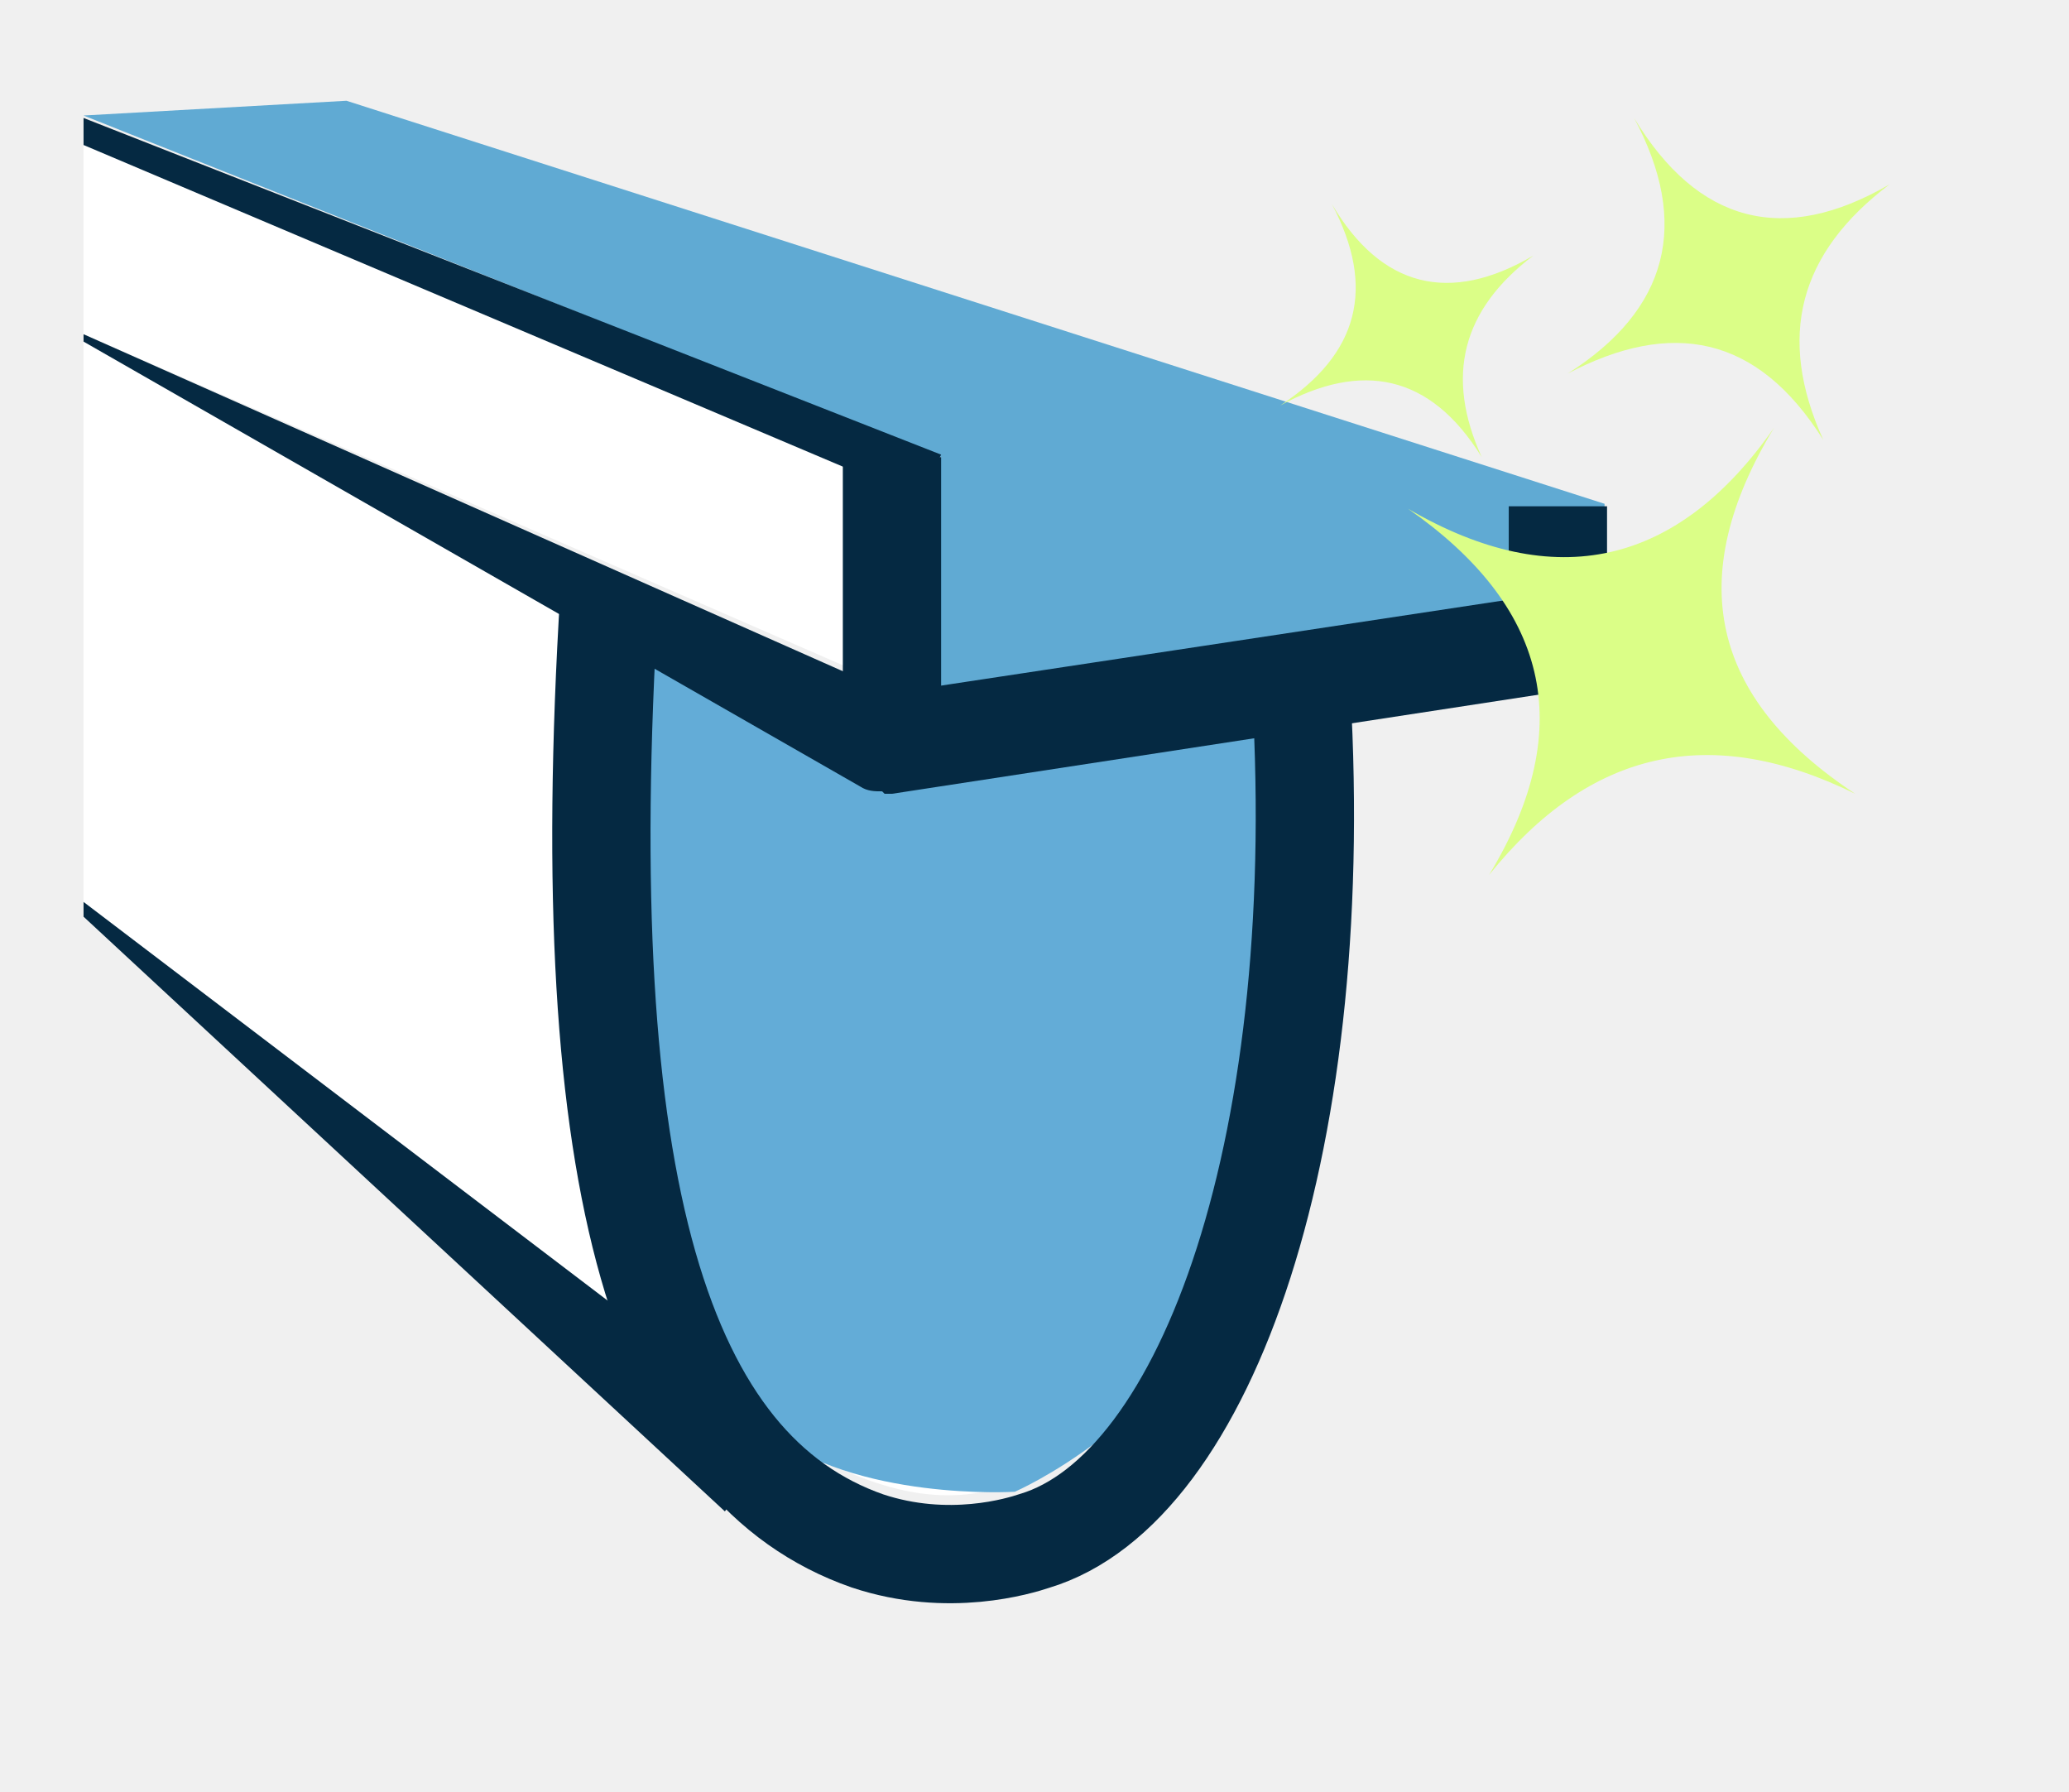
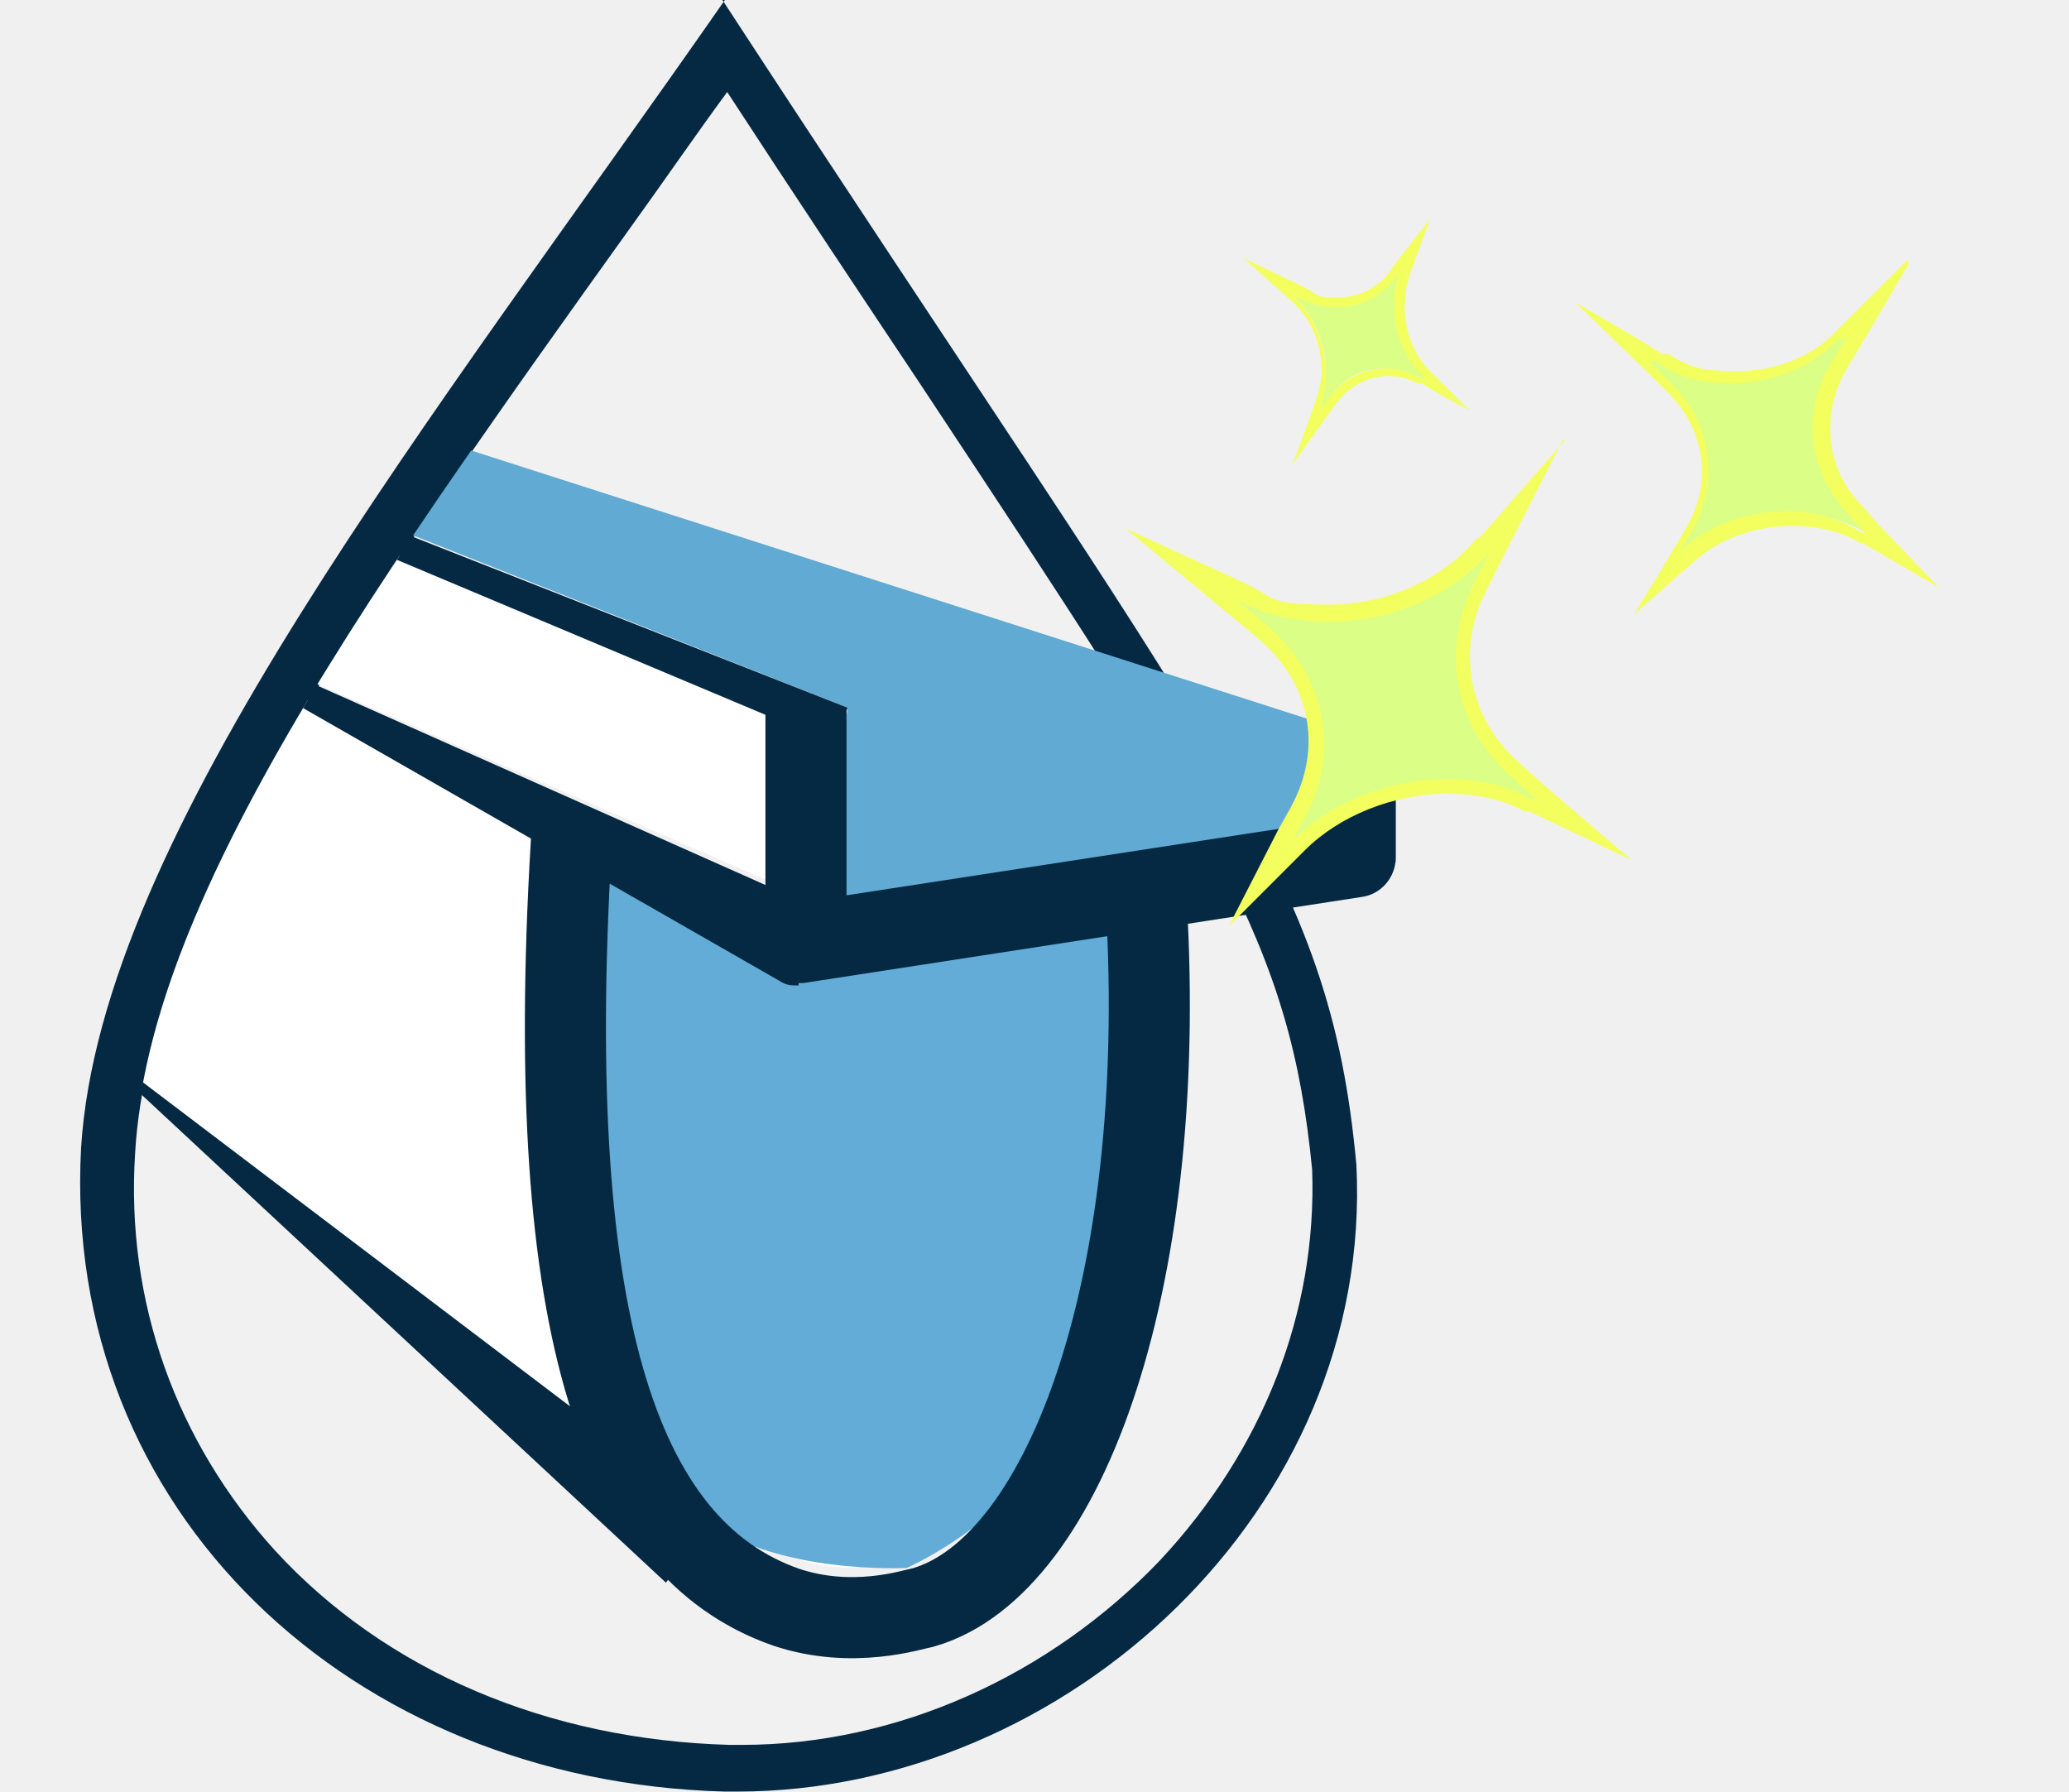
<svg xmlns="http://www.w3.org/2000/svg" version="1.1" viewBox="0 0 84.2 72.9">
  <defs>
    <style>
      .st0 {
+         clip-path: url(#clippath-4);
+       }
+ 
+       .st1 {
+         fill: #fff;
+       }
+ 
+       .st2 {
+         stroke-width: 3.3px;
+       }
+ 
+       .st2, .st3, .st4, .st5, .st6, .st7, .st8, .st9 {
+         fill: none;
+       }
+ 
+       .st2, .st3, .st5, .st6, .st7, .st8 {
+         stroke: #052942;
+       }
+ 
+       .st2, .st3, .st8, .st9 {
+         stroke-miterlimit: 10;
+       }
+ 
+       .st3 {
+         stroke-width: 3.3px;
+       }
+ 
+       .st10 {
+         fill: #dbfe87;
+       }
+ 
+       .st11 {
+         fill: #60aad3;
+       }
+ 
+       .st12 {
+         fill: #303030;
+       }
+ 
+       .st13 {
+         clip-path: url(#clippath-1);
+       }
+ 
+       .st5 {
+         stroke-width: 1.7px;
+       }
+ 
+       .st5, .st6, .st7 {
+         stroke-linejoin: round;
+       }
+ 
+       .st6 {
+         stroke-width: 1.6px;
+       }
+ 
+       .st14 {
+         clip-path: url(#clippath-3);
+       }
+ 
+       .st15 {
+         fill: #a63d40;
+       }
+ 
+       .st16 {
+         fill: #774f00;
+       }
+ 
+       .st17, .st9 {
+         display: none;
+       }
+ 
+       .st7 {
+         stroke-width: 1.7px;
+       }
+ 
+       .st18 {
+         fill: #ad6e23;
+       }
+ 
+       .st8 {
+         stroke-width: 3.3px;
+       }
+ 
+       .st19 {
+         clip-path: url(#clippath-2);
+       }
+ 
+       .st20 {
+         fill: #aa9d24;
+       }
+ 
+       .st21 {
+         fill: #f3ff5f;
+       }
+ 
+       .st22 {
+         fill: #052942;
+       }
+ 
+       .st23 {
+         fill: #3d3d3d;
+       }
+ 
+       .st24 {
+         fill: #63acd7;
+       }
+ 
+       .st25 {
+         clip-path: url(#clippath);
+       }
+ 
+       .st26 {
+         fill: #8c5b4d;
+       }
+ 
+       .st27 {
+         fill: #f1f1f1;
+       }
+ 
+       .st9 {
        opacity: .8;
        stroke: #373937;
-         stroke-width: 3.1px;
-       }
- 
-       .st0, .st1, .st2, .st3 {
-         fill: none;
-       }
- 
-       .st0, .st4, .st3 {
-         stroke-miterlimit: 10;
-       }
- 
-       .st0, .st5 {
-         display: none;
-       }
- 
-       .st6 {
-         fill: #fff;
-       }
- 
-       .st7 {
-         fill: #dbfe87;
-       }
- 
-       .st8 {
-         fill: #60aad3;
-       }
- 
-       .st9 {
-         fill: #303030;
-       }
- 
-       .st10 {
-         clip-path: url(#clippath-1);
-       }
- 
-       .st11 {
-         fill: #5d5e5e;
-       }
- 
-       .st4 {
-         stroke: #629daf;
-         stroke-width: .5px;
-       }
- 
-       .st4, .st12 {
-         fill: #63acd7;
-       }
- 
-       .st13 {
-         fill: #a63d40;
-       }
- 
-       .st2 {
-         stroke-linejoin: round;
-         stroke-width: 2px;
-       }
- 
-       .st2, .st3 {
-         stroke: #052942;
-       }
- 
-       .st14 {
-         fill: #774f00;
-       }
- 
-       .st3 {
-         stroke-width: 4px;
-       }
- 
-       .st15 {
-         fill: #ad6e23;
-       }
- 
-       .st16 {
-         fill: #198207;
-       }
- 
-       .st17 {
-         fill: #aa9d24;
-       }
- 
-       .st18 {
-         fill: #052942;
-       }
- 
-       .st19 {
-         clip-path: url(#clippath);
-       }
- 
-       .st20 {
-         fill: #8c5b4d;
+         stroke-width: 3.4px;
      }
    </style>
    <clipPath id="clippath">
-       <polygon class="st1" points=".1 42 10.7 65.5 16.5 49.6 25.7 48.5 32.1 39.2 30.4 29.4 40.8 24 40.9 9.9 15.8 .3 -1.2 1.5 .1 42" />
+       <path class="st4" d="M83.1,72.6h-49.3s-3.4-2-4.4-2c-13.9-.3-24.6-10.5-23.9-24,.7-11.5,12.5-26.5,23.2-41.7S31.9.4,31.9.4h51.2v72.2Z" />
    </clipPath>
    <clipPath id="clippath-1">
-       <polygon class="st1" points="54.3 88.7 3.8 60.9 16.1 49.1 20 36.7 27.9 34 28.8 18.5 32.9 17.5 52.4 20.9 84.9 29.1 54.3 88.7" />
+       <polygon class="st4" points="3.5 48.2 12.2 67.6 16.9 54.5 24.5 53.6 29.7 46 28.4 37.9 36.9 33.4 37 21.9 16.3 13.9 2.4 14.9 3.5 48.2" />
+     </clipPath>
+     <clipPath id="clippath-2">
+       <polygon class="st4" points="50.6 83.2 7 64.5 16.2 53.8 18.4 43.4 24.6 40.5 24.1 27.8 27.4 26.6 43.6 27.8 70.9 32 50.6 83.2" />
+     </clipPath>
+     <clipPath id="clippath-3">
+       <path class="st4" d="M83.1,72.6h-49.3s-3.4-2-4.4-2c-13.9-.3-24.6-10.5-23.9-24,.7-11.5,12.5-26.5,23.2-41.7S31.9.4,31.9.4h51.2v72.2Z" />
+     </clipPath>
+     <clipPath id="clippath-4">
+       <path class="st4" d="M83.1,72.6h-49.3s-3.4-2-4.4-2c-13.9-.3-24.6-10.5-23.9-24,.7-11.5,12.5-26.5,23.2-41.7S31.9.4,31.9.4h51.2v72.2Z" />
    </clipPath>
  </defs>
-   <g id="Layer_21" class="st5">
-     <rect class="st16" x="-1" y="-3.2" width="86.1" height="81.8" />
+   <g id="Layer_21" class="st17">
+     <rect class="st23" x="-1" y="-3.2" width="86.1" height="81.8" />
  </g>
-   <g id="repair" class="st5">
-     <g id="back">
-       <g class="st19">
+   <g id="repair" class="st17">
+     <g id="Drop_BG">
+       <path class="st27" d="M29.5,71.9c-7.7-.2-14.5-3.1-19.2-8.2-4.2-4.6-6.3-10.6-6-16.9.6-10.6,10.2-24,20.3-38.2,1.6-2.2,3.2-4.5,4.8-6.8,3.4,5.1,6.3,9.5,8.8,13.3,12.3,18.5,15.2,22.9,16.1,32.4.3,6-2,12-6.5,16.6-4.7,4.9-11.2,7.8-17.8,7.8s-.3,0-.5,0Z" />
+       <path class="st22" d="M29.5,3.6c3,4.6,5.6,8.5,8,12.1,12.1,18.3,15,22.7,15.9,31.9.2,5.8-2,11.4-6.2,15.9-4.5,4.7-10.7,7.5-17,7.5s-.3,0-.5,0c-7.4-.2-14-3-18.5-7.9-4-4.4-6.1-10.1-5.7-16.2.6-10.3,10.1-23.6,20.2-37.7,1.3-1.8,2.6-3.7,4-5.6M29.5,0C17.6,17.1,4.1,33.9,3.3,46.7c-.8,14.8,11,25.8,26.2,26.2.2,0,.4,0,.5,0,13.4,0,25.9-11.5,25.2-25.5-1.1-11.9-5.5-16.3-25.8-47.4h0Z" />
+     </g>
+     <g class="st25">
+       <g class="st13">
        <g id="INSIDE_DROPLET">
          <g>
-             <polygon class="st8" points="2.7 4.5 37.7 18.4 35.9 29.8 64.5 25.9 64.6 20.2 13.4 3.8 2.7 4.5" />
-             <path class="st6" d="M24.5,54.6L2.8,36.5V13.4l19.6,10.8c.4,9.9,0,21.1,2.2,30.4Z" />
-             <path class="st6" d="M50.5,29.6c.9,8.5-2.1,34.2-15,30.6s-9.5-23.7-9-32.6c7.8,7.5,14.6,3.4,24,2Z" />
-             <polygon class="st6" points="20.7 21.6 -10.5 7.9 -10.5 0 20.6 13.4 20.7 21.6" />
-             <path class="st12" d="M25,23.4v21s2,10.6,5.6,13.5,10.1,2.5,10.1,2.5c0,0,6.2-2.7,8.5-8.5s2.8-9.2,2.8-13.3.3-11.1.3-11.1l-15.8,3.1-11.4-7.3Z" />
-             <path class="st18" d="M35.3,31.9c-.3,0-.6,0-.9-.2L2.8,13.5v-.3l32.9,14.6,25.1-3.8v-3.8h4v5.5c0,1-.7,1.8-1.7,2l-27.4,4.2c0,0-.2,0-.3,0Z" />
-             <path class="st2" d="M65.2,19.3" />
-             <path class="st2" d="M22.6-4.6" />
-             <path class="st2" d="M22.6-4.6" />
-             <path class="st2" d="M33,25.3" />
-             <path class="st2" d="M2.8,8.5" />
-             <path class="st2" d="M32.4,22" />
-             <path class="st2" d="M2.8,5.9" />
-             <path class="st2" d="M65.2,19.4" />
-             <path class="st2" d="M22.4-4.9" />
-             <path class="st2" d="M22.4-4.9" />
-             <line class="st3" x1="35.7" y1="18.3" x2="35.7" y2="30.3" />
-             <path class="st3" d="M24.1,23.9c-1.5,24.3,2.2,35.6,10.5,38.5,3.3,1.1,6.2.2,6.8,0,7-2.1,12.1-16.3,10.8-35.4" />
-             <polygon class="st18" points="28.8 61.2 2.8 37 2.8 36.4 31.2 58 28.8 61.2" />
-             <polygon class="st18" points="36.8 20 2.8 5.6 2.8 4.5 37.7 18.2 36.8 20" />
-             <polygon class="st9" points="41.3 12.7 43.7 50.5 16 49 13.5 30.9 19.7 25.3 16.3 15.1 21.8 12.1 41.3 12.7" />
+             <polygon class="st24" points="5.6 17.4 34.3 28.8 32.9 38.2 56.4 35.1 56.5 30.3 14.4 16.8 5.6 17.4" />
+             <path class="st1" d="M23.5,58.6l-17.9-14.8v-19l16.1,8.8c.3,8.2,0,17.3,1.8,25Z" />
+             <path class="st1" d="M44.9,38c.7,7-1.8,28.1-12.4,25.1s-7.8-19.5-7.4-26.8c6.4,6.2,12,2.8,19.7,1.6Z" />
+             <polygon class="st1" points="20.4 31.5 -5.3 20.2 -5.3 13.6 20.4 24.7 20.4 31.5" />
+             <path class="st24" d="M23.9,33v17.2s1.7,8.7,4.6,11.1,8.3,2.1,8.3,2.1c0,0,5.1-2.2,7-7,1.9-4.8,2.3-7.6,2.3-10.9s.3-9.1.3-9.1l-13,2.5-9.4-6Z" />
+             <path class="st22" d="M32.4,39.9c-.3,0-.5,0-.8-.2L5.6,24.9v-.3l27,12,20.6-3.1v-3.1h3.3v4.5c0,.8-.6,1.5-1.4,1.6l-22.6,3.4c0,0-.2,0-.2,0Z" />
+             <path class="st6" d="M57,29.6" />
+             <path class="st6" d="M21.9,9.9" />
+             <path class="st6" d="M21.9,9.9" />
+             <path class="st6" d="M30.5,34.5" />
+             <path class="st6" d="M5.6,20.7" />
+             <path class="st6" d="M30,31.8" />
+             <path class="st6" d="M5.6,18.6" />
+             <path class="st6" d="M57,29.7" />
+             <path class="st6" d="M21.8,9.7" />
+             <path class="st6" d="M21.8,9.7" />
+             <line class="st2" x1="32.7" y1="28.8" x2="32.7" y2="38.6" />
+             <path class="st2" d="M23.2,33.4c-1.2,19.9,1.8,29.3,8.6,31.6,2.7.9,5.1.1,5.6,0,5.8-1.7,10-13.4,8.9-29.1" />
+             <polygon class="st22" points="27.1 64.1 5.6 44.2 5.6 43.7 29 61.4 27.1 64.1" />
+             <polygon class="st22" points="33.6 30.2 5.6 18.3 5.6 17.4 34.4 28.7 33.6 30.2" />
+             <polygon class="st12" points="37.4 24.1 39.3 55.2 16.5 54 14.5 39.1 19.6 34.6 16.8 26.1 21.3 23.7 37.4 24.1" />
          </g>
        </g>
      </g>
-     </g>
-     <g id="front">
-       <g class="st10">
+       <g class="st19">
        <g id="INSIDE_DROPLET1" data-name="INSIDE_DROPLET">
          <g>
-             <polygon class="st11" points="14.6 1.8 44.7 24.3 40 34.9 68.6 38.7 70.2 33.1 25.1 4 14.6 1.8" />
-             <path class="st6" d="M22.5,55.9L6.2,32.8l6-22.3,16.1,15.5c-2.2,9.7-5.5,20.3-5.8,29.9Z" />
-             <path class="st6" d="M54.1,38.5c-1.4,8.4-11,32.4-22.5,25.6-9.6-5.7-3-25.4-.2-33.8,5.6,9.3,13.2,7.1,22.6,8.2Z" />
-             <polygon class="st6" points="38.8 31.6 12.3 10.4 14.4 2.6 40.9 23.7 38.8 31.6" />
-             <path class="st11" d="M31,26l-5.5,20.2s-.6,10.6,1.8,14.5c3.9,6.1,8.8,5.7,8.8,5.7,0,0,7-1.5,10.7-6.6,3.7-5,5.1-8.2,6.1-12.1s3.2-10.6,3.2-10.6l-16.1-1.2-9.1-10Z" />
-             <path class="st18" d="M38.8,36.8c-.3,0-.6-.2-.8-.5L12.2,10.6v-.3c0,0,28,22.6,28,22.6l25.2,2.9,1-3.6,3.9,1-1.4,5.3c-.3,1-1.2,1.6-2.2,1.5l-27.6-3.1c-.1,0-.2,0-.3,0Z" />
-             <path class="st2" d="M71,32.5" />
-             <path class="st2" d="M36-1.7" />
-             <path class="st2" d="M36-1.7" />
-             <path class="st2" d="M38.4,29.9" />
-             <path class="st2" d="M13.5,5.8" />
-             <path class="st2" d="M38.6,26.5" />
-             <path class="st2" d="M14.2,3.3" />
-             <path class="st2" d="M71,32.5" />
-             <path class="st2" d="M36-2.1" />
-             <path class="st2" d="M36-2.1" />
-             <line class="st3" x1="42.7" y1="23.8" x2="39.6" y2="35.4" />
-             <path class="st3" d="M30.1,26.2c-7.8,23-7.1,34.9.1,39.9,2.9,2,5.9,1.8,6.5,1.8,7.3-.2,16-12.6,19.7-31.4" />
-             <polygon class="st18" points="24.9 63.4 6.1 33.3 6.2 32.7 28.1 61 24.9 63.4" />
+             <polygon class="st24" points="11.1 15.3 37.6 31.3 34.6 40.3 58.3 41.1 59.1 36.4 19.9 16.2 11.1 15.3" />
+             <path class="st1" d="M21.9,58.9l-15.2-17.6,3.1-18.7,14.4,11.4c-1,8.1-2.9,17.1-2.3,25Z" />
+             <path class="st1" d="M46.4,42.2c-.5,7-6.4,27.4-16.3,22.7-8.3-3.9-4.5-20.5-2.8-27.6,5.3,7.2,11.4,4.7,19.2,4.9Z" />
+             <polygon class="st1" points="33.3 37.7 9.9 22.4 11 15.9 34.4 31.1 33.3 37.7" />
+             <path class="st24" d="M26.5,33.7l-2.8,17s.4,8.8,2.7,11.7c3.6,4.7,7.6,3.9,7.6,3.9,0,0,5.6-1.8,8.2-6.2s3.5-7.1,4.1-10.4,1.8-8.9,1.8-8.9l-13.3.3-8.3-7.4Z" />
+             <path class="st22" d="M33.8,41.9c-.3,0-.5-.1-.7-.3L9.9,22.7v-.3s24.7,16.3,24.7,16.3l20.9.3.5-3,3.2.5-.7,4.4c-.1.8-.8,1.4-1.6,1.4l-22.8-.3c0,0-.2,0-.2,0Z" />
+             <path class="st6" d="M59.7,35.9" />
+             <path class="st6" d="M28.4,10.6" />
+             <path class="st6" d="M28.4,10.6" />
+             <path class="st6" d="M32.8,36.3" />
+             <path class="st6" d="M10.5,18.6" />
+             <path class="st6" d="M32.8,33.6" />
+             <path class="st6" d="M10.9,16.5" />
+             <path class="st6" d="M59.8,35.9" />
+             <path class="st6" d="M28.3,10.4" />
+             <path class="st6" d="M28.3,10.4" />
+             <line class="st2" x1="35.9" y1="31" x2="34.3" y2="40.7" />
+             <path class="st2" d="M25.8,34c-4.5,19.5-3,29.2,3.3,32.6,2.5,1.4,5,1,5.5.9,6-.7,12-11.6,13.6-27.3" />
+             <polygon class="st22" points="24.5 64.9 6.7 41.7 6.8 41.2 26.9 62.6 24.5 64.9" />
          </g>
-         </g>
-         <polygon class="st18" points="43.4 25.7 14.3 3 14.5 1.9 44.7 24.2 43.4 25.7" />
-       </g>
-     </g>
-     <g id="Layer_12" class="st5">
-       <path class="st4" d="M-1.3,66c0-.9.7-2,2.1-6,1.3,4,2,5.2,2,6,0,2.4-1,2.6-2,2.6s-2-.5-2.1-2.6Z" />
-       <path class="st4" d="M3.6,56c0-.7.6-1.6,1.7-4.9,1.1,3.3,1.7,4.3,1.7,4.9,0,1.9-.8,2.1-1.7,2.1s-1.7-.4-1.7-2.1Z" />
-       <path class="st4" d="M5.3,70.7c0-1.1.9-2.5,2.6-7.5,1.6,5,2.5,6.5,2.5,7.5,0,2.9-1.2,3.2-2.5,3.2s-2.5-.6-2.6-3.2Z" />
-     </g>
-     <g id="Layer_8">
+           <polygon class="st22" points="36.6 32.5 10.9 16.2 11.1 15.3 37.6 31.2 36.6 32.5" />
+         </g>
+       </g>
      <g>
-         <polygon class="st13" points="59.1 30.3 59.1 22.1 50.9 22.1 50.9 15.5 59.1 15.5 59.1 7.3 65.7 7.3 65.7 15.5 73.9 15.5 73.9 22.1 65.7 22.1 65.7 30.3 59.1 30.3" />
-         <path class="st6" d="M65.2,7.8v8.2h8.3v5.6h-8.3v8.2h-5.6v-8.2h-8.2v-5.6h8.2V7.8h5.6M66.1,6.8h-7.5v8.2h-8.2v7.6h8.2v8.2h7.5v-8.2h8.3v-7.6h-8.3V6.8h0Z" />
+         <polygon class="st15" points="55.6 40.6 55.6 31.8 46.7 31.8 46.7 24.6 55.6 24.6 55.6 15.7 62.6 15.7 62.6 24.6 71.6 24.6 71.6 31.8 62.6 31.8 62.6 40.6 55.6 40.6" />
+         <path class="st1" d="M62.1,16.2v8.9h9v6.1h-9v8.9h-6v-8.9h-8.9v-6.1h8.9v-8.9h6M63.1,15.2h-8.1v8.9h-8.9v8.2h8.9v8.9h8.1v-8.9h9v-8.2h-9v-8.9h0Z" />
      </g>
    </g>
  </g>
-   <g id="cleaning" class="st5">
-     <g>
+   <g id="cleaning" class="st17">
+     <g id="Drop_BG1" data-name="Drop_BG">
+       <path class="st27" d="M29.5,71.9c-7.7-.2-14.5-3.1-19.2-8.2-4.2-4.6-6.3-10.6-6-16.9.6-10.6,10.2-24,20.3-38.2,1.6-2.2,3.2-4.5,4.8-6.8,3.4,5.1,6.3,9.5,8.8,13.3,12.3,18.5,15.2,22.9,16.1,32.4.3,6-2,12-6.5,16.6-4.7,4.9-11.2,7.8-17.8,7.8s-.3,0-.5,0Z" />
+       <path class="st22" d="M29.5,3.6c3,4.6,5.6,8.5,8,12.1,12.1,18.3,15,22.7,15.9,31.9.2,5.8-2,11.4-6.2,15.9-4.5,4.7-10.7,7.5-17,7.5s-.3,0-.5,0c-7.4-.2-14-3-18.5-7.9-4-4.4-6.1-10.1-5.7-16.2.6-10.3,10.1-23.6,20.2-37.7,1.3-1.8,2.6-3.7,4-5.6M29.5,0C17.6,17.1,4.1,33.9,3.3,46.7c-.8,14.8,11,25.8,26.2,26.2.2,0,.4,0,.5,0,13.4,0,25.9-11.5,25.2-25.5-1.1-11.9-5.5-16.3-25.8-47.4h0Z" />
+     </g>
+     <g class="st14">
      <g id="INSIDE_DROPLET2" data-name="INSIDE_DROPLET">
        <g>
-           <polygon class="st8" points="3.4 4.7 38.3 18.6 36.6 30.1 65.2 26.2 65.3 20.5 14.1 4.1 3.4 4.7" />
-           <path class="st6" d="M25.2,54.9L3.4,36.8V13.7l19.6,10.8c.4,9.9,0,21.1,2.2,30.4Z" />
-           <path class="st6" d="M51.2,29.9c.9,8.5-2.1,34.2-15,30.6s-9.5-23.7-9-32.6c7.8,7.5,14.6,3.4,24,2Z" />
-           <polygon class="st6" points="34.6 27.2 3.4 13.6 3.4 5.5 34.6 19 34.6 27.2" />
-           <path class="st12" d="M25.6,23.7v21s2,10.6,5.6,13.5,10.1,2.5,10.1,2.5c0,0,6.2-2.7,8.5-8.5s2.8-9.2,2.8-13.3.3-11.1.3-11.1l-15.8,3.1-11.4-7.3Z" />
-           <path class="st18" d="M35.9,32.2c-.3,0-.6,0-.9-.2L3.4,13.9v-.3l32.9,14.6,25.1-3.8v-3.8h4v5.5c0,1-.7,1.8-1.7,2l-27.4,4.2c0,0-.2,0-.3,0Z" />
-           <path class="st2" d="M65.9,19.6" />
-           <path class="st2" d="M23.2-4.3" />
-           <path class="st2" d="M23.2-4.3" />
-           <path class="st2" d="M33.7,25.6" />
-           <path class="st2" d="M3.4,8.8" />
-           <path class="st2" d="M33,22.3" />
-           <path class="st2" d="M3.4,6.2" />
-           <path class="st2" d="M65.9,19.7" />
-           <path class="st2" d="M23.1-4.6" />
-           <path class="st2" d="M23.1-4.6" />
-           <line class="st3" x1="36.3" y1="18.6" x2="36.3" y2="30.6" />
-           <path class="st3" d="M24.8,24.2c-1.5,24.3,2.2,35.6,10.5,38.5,3.3,1.1,6.2.2,6.8,0,7-2.1,12.1-16.3,10.8-35.4" />
-           <polygon class="st18" points="29.5 61.5 3.4 37.3 3.4 36.7 31.8 58.3 29.5 61.5" />
-         </g>
-       </g>
-       <polygon class="st18" points="37.4 20.3 3.4 5.9 3.4 4.8 38.3 18.5 37.4 20.3" />
+           <polygon class="st11" points="5.5 17.3 34.6 28.8 33.1 38.3 56.9 35.1 56.9 30.3 14.5 16.7 5.5 17.3" />
+           <path class="st1" d="M23.6,58.9l-18.1-15v-19.2l16.3,8.9c.3,8.2,0,17.5,1.8,25.3Z" />
+           <path class="st1" d="M45.2,38.2c.7,7.1-1.8,28.4-12.5,25.4s-7.9-19.7-7.4-27.1c6.5,6.2,12.2,2.8,19.9,1.7Z" />
+           <polygon class="st1" points="31.4 35.9 5.5 24.6 5.5 17.9 31.4 29.1 31.4 35.9" />
+           <path class="st24" d="M24,33.1v17.4s1.7,8.8,4.6,11.2,8.4,2.1,8.4,2.1c0,0,5.1-2.2,7-7,1.9-4.8,2.3-7.7,2.3-11s.3-9.2.3-9.2l-13.2,2.5-9.5-6Z" />
+           <path class="st22" d="M32.6,40.1c-.3,0-.5,0-.8-.2L5.5,24.8v-.3l27.3,12.1,20.9-3.2v-3.1h3.3v4.6c0,.8-.6,1.5-1.4,1.6l-22.8,3.5c0,0-.2,0-.2,0Z" />
+           <path class="st7" d="M57.4,29.7" />
+           <path class="st7" d="M22,9.8" />
+           <path class="st7" d="M22,9.8" />
+           <path class="st7" d="M30.7,34.6" />
+           <path class="st7" d="M5.5,20.7" />
+           <path class="st7" d="M30.2,31.9" />
+           <path class="st7" d="M5.5,18.5" />
+           <path class="st7" d="M57.5,29.7" />
+           <path class="st7" d="M21.9,9.5" />
+           <path class="st7" d="M21.9,9.5" />
+           <line class="st3" x1="32.9" y1="28.8" x2="32.9" y2="38.7" />
+           <path class="st3" d="M23.3,33.5c-1.3,20.2,1.8,29.6,8.7,32,2.7.9,5.1.1,5.6,0,5.8-1.7,10.1-13.5,9-29.4" />
+           <polygon class="st22" points="27.2 64.5 5.5 44.4 5.5 43.9 29.2 61.8 27.2 64.5" />
+           <polygon class="st22" points="33.8 30.2 5.5 18.2 5.5 17.3 34.6 28.7 33.8 30.2" />
+         </g>
+       </g>
+     </g>
+     <g id="Layer_16">
+       <g id="Generative_Object">
+         <g>
+           <path class="st26" d="M76.2,36.3c0,0,0,.1,0,.2s0,0,0,0c-.5,1.5-1,3.1-1.6,4.6-1,.6-2.1,1-3,1.6-.2.1-.5.4,0,.4.9-.4,1.7-1,2.6-1.4s.3,0,.3,0l-1.7,5c0,.3.2.4.4.2l1.8-5.2,1.5,2.6c.3,0,.3-.1.2-.4-.5-.9-1.1-1.8-1.6-2.7.5-1.6,1.1-3.2,1.6-4.9,0,0,0,0,.1,0,1.5.3,2.5,1.8,2.8,3.2,1.2,5.4-4.6,9.7-8.3,12.5-1.1-3.1-2.1-6.9-1.5-10.2.5-3,3.2-6.2,6.4-5.7s0,0,.1,0Z" />
+           <path class="st16" d="M76.2,36.3c.4-1.3.9-2.6,1.3-3.9,0-.1.4-.2.5-.3-.5,1.4-.9,2.9-1.4,4.3s-1.1,3.2-1.6,4.9c.4.9,1.1,1.8,1.6,2.7s.2.5-.2.4l-1.5-2.6-1.8,5.2c-.2.2-.5,0-.4-.2l1.7-5s-.3,0-.3,0c-.8.4-1.7,1-2.6,1.4-.5,0-.2-.3,0-.4,1-.6,2.1-1,3-1.6.5-1.5,1-3.1,1.6-4.6s0,0,0,0c0,0,0-.1,0-.2Z" />
+         </g>
+       </g>
+       <g id="Generative_Object1" data-name="Generative_Object">
+         <g>
+           <path class="st18" d="M73.8,56.9s0,0,0,.1,0,0,0,0c-.8,1.1-1.5,2.1-2.3,3.2-.9.3-1.9.3-2.7.6s-.5.2-.1.3c.8-.1,1.6-.4,2.3-.5s.2,0,.2,0l-2.5,3.5c-.1.2,0,.4.2.2l2.6-3.6.6,2.3c.3.1.3,0,.2-.2-.2-.8-.5-1.6-.6-2.4.8-1.1,1.6-2.2,2.4-3.4,0,0,0,0,0,0,1.1.5,1.5,1.9,1.4,3-.3,4.4-5.9,6.4-9.4,7.8-.2-2.6,0-5.7,1.1-8.1,1.1-2.1,3.9-4,6.3-3s0,0,0,0Z" />
+           <path class="st16" d="M73.8,56.9c.6-.9,1.3-1.8,1.9-2.7,0,0,.4,0,.5-.1-.7,1-1.4,2-2.1,3s-1.6,2.2-2.4,3.4c.1.8.5,1.6.6,2.4s0,.4-.2.2l-.6-2.3-2.6,3.6c-.2.1-.4,0-.2-.2l2.5-3.5s-.2,0-.2,0c-.7,0-1.6.4-2.3.5-.4-.1-.1-.3.1-.3.9-.2,1.8-.3,2.7-.6.8-1.1,1.5-2.1,2.3-3.2s0,0,0,0c0,0,0,0,0-.1Z" />
+         </g>
+       </g>
    </g>
    <g id="Layer_16_copy">
-       <g id="Layer_16">
-         <g id="Generative_Object">
-           <g>
-             <path class="st17" d="M75.3,48.8c0,0,0,.1-.1.2s0,0,0,0c-1.1,1.5-2.2,2.9-3.3,4.4-1.2.3-2.6.4-3.8.6s-.7.3-.2.5c1,0,2.2-.5,3.2-.5s.3,0,.3,0l-3.6,4.7c-.2.2,0,.5.3.4l3.7-4.9.7,3.3c.3.2.4,0,.3-.3-.2-1.1-.6-2.3-.7-3.5,1.1-1.5,2.3-3.1,3.4-4.6,0,0,0,0,.1,0,1.5.8,2,2.8,1.8,4.4-.6,6.2-8.4,8.7-13.3,10.4,0-3.7.2-8,2-11.4s5.6-5.4,8.8-3.8,0,0,.1,0Z" />
-             <path class="st14" d="M75.3,48.8c.9-1.2,1.8-2.5,2.8-3.7.1-.1.5,0,.7-.1-1,1.4-2,2.7-3,4.1-1.1,1.5-2.3,3-3.4,4.6.1,1.1.5,2.3.7,3.5s0,.6-.3.3l-.7-3.3-3.7,4.9c-.3.2-.5-.1-.3-.4l3.6-4.7s-.3,0-.3,0c-1,0-2.2.5-3.2.5-.5-.2-.1-.4.2-.5,1.2-.3,2.5-.3,3.8-.6,1.1-1.5,2.2-2.9,3.3-4.4s0,0,0,0c0,0,0-.1.1-.2Z" />
-           </g>
-         </g>
-         <g id="Generative_Object1" data-name="Generative_Object">
-           <g>
-             <path class="st20" d="M78.1,28.6s0,0,0,.1,0,0,0,0c-.3,1.3-.6,2.5-.9,3.8-.7.6-1.6,1-2.3,1.5s-.4.4,0,.4c.7-.4,1.3-1,1.9-1.3s.2,0,.2,0l-.9,4.2c0,.2.2.3.3.1l1-4.3,1.5,2c.3,0,.2-.1.1-.3-.4-.7-1.1-1.3-1.5-2,.3-1.3.6-2.7.9-4,0,0,0,0,0,0,1.2,0,2.1,1.3,2.5,2.3,1.4,4.2-2.9,8.2-5.6,10.7-1.1-2.4-2.2-5.3-2.1-8,.1-2.4,2-5.2,4.6-5.1s0,0,0,0Z" />
-             <path class="st14" d="M78.1,28.6c.2-1.1.5-2.1.7-3.2,0-.1.3-.2.4-.3-.2,1.2-.5,2.4-.8,3.6-.3,1.3-.6,2.7-.9,4,.4.7,1,1.4,1.5,2s.2.4-.1.3l-1.5-2-1,4.3c-.1.2-.4,0-.3-.1l.9-4.2s-.2,0-.2,0c-.6.4-1.3.9-1.9,1.3-.4,0-.2-.2,0-.4.7-.5,1.6-1,2.3-1.5.3-1.3.6-2.5.9-3.8s0,0,0,0c0,0,0,0,0-.1Z" />
-           </g>
-         </g>
-         <g id="Generative_Object2" data-name="Generative_Object">
-           <g>
-             <path class="st15" d="M60.9,45.9s0,0,0,.1,0,0,0,0c-.1,1-.3,2-.4,3-.5.5-1.1.9-1.7,1.4s-.3.3,0,.3c.5-.3.9-.9,1.4-1.2s.2,0,.2,0l-.4,3.3c0,.2.2.2.3,0l.4-3.4,1.3,1.4c.2,0,.2-.1,0-.3-.4-.5-.9-.9-1.3-1.5.1-1.1.3-2.1.4-3.2,0,0,0,0,0,0,.9,0,1.7.8,2.1,1.6,1.4,3.2-1.6,6.6-3.5,8.8-1.1-1.8-2.1-3.9-2.2-6.1s1.2-4.2,3.2-4.3,0,0,0,0Z" />
-             <path class="st14" d="M60.9,45.9c.1-.9.2-1.7.3-2.6,0,0,.2-.2.3-.2-.1.9-.2,1.9-.3,2.8s-.3,2.1-.4,3.2c.4.5.9,1,1.3,1.5s.2.3,0,.3l-1.3-1.4-.4,3.4c0,.2-.3,0-.3,0l.4-3.3s-.2,0-.2,0c-.5.3-.9.8-1.4,1.2-.3,0-.2-.2,0-.3.5-.5,1.1-.9,1.7-1.4.1-1,.3-2,.4-3s0,0,0,0c0,0,0,0,0-.1Z" />
-           </g>
+       <g id="Generative_Object2" data-name="Generative_Object">
+         <g>
+           <path class="st20" d="M58.4,41c0,0,0,.1,0,.2s0,0,0,0c.7,1.6,1.4,3.3,2.1,4.9-.3,1.2-.9,2.3-1.3,3.5s-.1.7.3.4c.4-.9.6-2.1,1.1-3s.2-.3.2-.3l2.3,5.3c.1.3.5.2.5,0l-2.4-5.5,3.2,1c.3-.2.2-.3-.1-.5-1-.4-2.2-.6-3.3-1.1-.8-1.7-1.5-3.4-2.3-5.1,0,0,0,0,0,0,1.4-.9,3.4-.3,4.6.6,5,3.5,3.4,11.3,2.5,16.3-3.2-1.7-6.8-4.1-8.8-7.2s-2-7.4,1-9.4c0,0,0,0,.1,0Z" />
+           <path class="st16" d="M58.4,41c-.6-1.4-1.2-2.7-1.8-4.1,0-.2.2-.5.2-.6.7,1.5,1.4,3,2,4.5s1.5,3.4,2.3,5.1c1,.4,2.2.6,3.3,1.1s.5.3.1.5l-3.2-1,2.4,5.5c0,.3-.3.4-.5,0l-2.3-5.3s-.2.2-.2.3c-.4.9-.7,2.1-1.1,3-.4.3-.4,0-.3-.4.3-1.2.9-2.3,1.3-3.5-.7-1.6-1.4-3.3-2.1-4.9s0,0,0,0c0,0,0-.1,0-.2Z" />
        </g>
      </g>
      <g id="Generative_Object3" data-name="Generative_Object">
        <g>
-           <path class="st17" d="M61.1,31.9c0,0,0,.1.1.2s0,0,0,0c1,1.5,1.9,3.1,2.9,4.6-.2,1.2-.6,2.5-.8,3.7s0,.7.4.3c.3-1,.4-2.2.7-3.2s.1-.3.1-.3l3.1,5.1c.2.3.5.1.5-.2l-3.2-5.2,3.4.5c.3-.2.1-.4-.2-.4-1.1-.3-2.4-.3-3.5-.6-1-1.6-2-3.3-3-4.9,0,0,0,0,0,0,1.3-1.1,3.3-.8,4.7,0,5.6,2.8,5.1,10.9,4.9,16.1-3.5-1.3-7.4-3.1-9.9-6s-3-7.2-.3-9.6c0,0,0,0,0,0Z" />
-           <path class="st14" d="M61.1,31.9c-.8-1.3-1.6-2.6-2.4-3.9,0-.2,0-.5.1-.7.9,1.4,1.8,2.9,2.7,4.3s2,3.3,3,4.9c1.1.3,2.4.3,3.5.6s.5.2.2.4l-3.4-.5,3.2,5.2c0,.3-.3.4-.5.2l-3.1-5.1s-.1.3-.1.3c-.3,1-.4,2.2-.7,3.2-.4.4-.4,0-.4-.3.2-1.2.6-2.5.8-3.7-1-1.5-1.9-3.1-2.9-4.6s0,0,0,0c0,0,0-.1-.1-.2Z" />
+           <path class="st26" d="M67.9,28.5s0,0,0,.1,0,0,0,0c-.4,1-.8,1.9-1.3,2.9-.6.3-1.4.5-2,.9s-.4.2,0,.3c.6-.2,1.2-.6,1.7-.7s.2,0,.2,0l-1.4,3.1c0,.2,0,.3.2.2l1.4-3.2.8,1.8c.2,0,.2,0,.1-.2-.2-.6-.6-1.2-.9-1.8.4-1,.9-2,1.3-3,0,0,0,0,0,0,.9.3,1.5,1.3,1.6,2.2.5,3.6-3.5,6-6,7.6-.5-2.1-.9-4.5-.4-6.6s2.4-3.8,4.4-3.3,0,0,0,0Z" />
+           <path class="st16" d="M67.9,28.5c.4-.8.7-1.6,1.1-2.4,0,0,.3-.1.4-.2-.4.9-.8,1.8-1.2,2.7s-.9,2-1.3,3c.2.6.6,1.2.9,1.8s0,.3-.1.2l-.8-1.8-1.4,3.2c-.1.1-.3,0-.2-.2l1.4-3.1s-.2,0-.2,0c-.6.2-1.2.5-1.7.7-.3,0-.1-.2,0-.3.6-.3,1.4-.5,2-.9.4-1,.8-1.9,1.3-2.9s0,0,0,0c0,0,0,0,0-.1Z" />
        </g>
      </g>
      <g id="Generative_Object4" data-name="Generative_Object">
        <g>
-           <path class="st20" d="M73,20.1s0,0,0,.1,0,0,0,0c-.3,1-.6,2.1-.8,3.1-.6.4-1.3.8-1.9,1.2s-.3.3,0,.3c.5-.3,1.1-.7,1.6-1s.2,0,.2,0l-.9,3.4c0,.2.1.3.3.1l1-3.5,1.1,1.7c.2,0,.2-.1.1-.3-.3-.6-.8-1.1-1.2-1.7.3-1.1.6-2.2.9-3.3,0,0,0,0,0,0,1,.1,1.7,1.1,2,2,1,3.5-2.6,6.6-5,8.6-.9-2-1.7-4.5-1.4-6.7s1.8-4.2,4-4,0,0,0,0Z" />
-           <path class="st14" d="M73,20.1c.2-.9.5-1.8.7-2.6,0,0,.2-.2.3-.2-.2,1-.5,1.9-.8,2.9s-.6,2.2-.9,3.3c.3.6.8,1.1,1.2,1.7s.1.3-.1.3l-1.1-1.7-1,3.5c-.1.1-.3,0-.3-.1l.9-3.4s-.2,0-.2,0c-.5.3-1.1.7-1.6,1-.3,0-.2-.2,0-.3.6-.4,1.3-.7,1.9-1.2.3-1,.6-2.1.8-3.1s0,0,0,0c0,0,0,0,0-.1Z" />
-         </g>
-       </g>
-       <g id="Generative_Object5" data-name="Generative_Object">
-         <g>
-           <path class="st0" d="M54,14.2c.6-1.3,2.3-1.7,3.6-1.7,5.3.4,7.6,6.9,9.2,11-3.1.2-6.8,0-9.7-1.4s-4.7-4.6-3.5-7.4l.3-.5Z" />
-           <path class="st20" d="M53.7,14.7s0,0,.1,0,0,0,0,0c1.3.9,2.5,1.8,3.8,2.7.3,1,.4,2.2.6,3.2s.2.6.4.2c-.1-.9-.5-1.9-.6-2.7s0-.3,0-.3l4.1,2.9c.2.1.4,0,.3-.3l-4.2-3,2.8-.7c.2-.3,0-.3-.3-.3-.9.2-1.9.6-2.9.7-1.3-.9-2.6-1.9-4-2.8,0,0,0,0,0-.1.6-1.3,2.3-1.7,3.6-1.7,5.3.4,7.6,6.9,9.2,11-3.1.2-6.8,0-9.7-1.4-2.5-1.3-4.7-4.6-3.5-7.4,0,0,0,0,0,0Z" />
-           <path class="st14" d="M53.7,14.7c-1.1-.8-2.1-1.5-3.2-2.3-.1-.1,0-.4-.1-.6,1.2.8,2.3,1.6,3.5,2.5s2.6,1.9,4,2.8c1-.1,1.9-.5,2.9-.7s.5,0,.3.3l-2.8.7,4.2,3c.1.2,0,.4-.3.3l-4.1-2.9s0,.3,0,.3c0,.9.4,1.8.6,2.7-.1.4-.3.1-.4-.2-.3-1-.4-2.2-.6-3.2-1.3-.9-2.5-1.8-3.8-2.7s0,0,0,0c0,0,0,0-.1,0Z" />
+           <path class="st9" d="M48.3,19.2c0-1.6,1.6-2.7,3-3.1,5.4-1.6,10.6,4.5,13.9,8.4-3.1,1.3-6.8,2.6-10.3,2.1-3.1-.4-6.7-3.2-6.7-6.7v-.7Z" />
+           <path class="st18" d="M48.3,19.8c0,0,.1,0,.2,0s0,0,0,0c1.6.5,3.3,1,4.9,1.5.7,1,1.3,2.2,2,3.2s.5.5.5,0c-.5-.9-1.3-1.8-1.7-2.7s-.1-.3-.1-.3l5.4,1.6c.3,0,.4-.2.2-.4l-5.6-1.7,2.5-1.8c0-.4-.2-.3-.4-.2-.9.5-1.7,1.3-2.6,1.8-1.7-.5-3.5-1-5.2-1.5,0,0,0,0,0-.1,0-1.6,1.6-2.7,3-3.1,5.4-1.6,10.6,4.5,13.9,8.4-3.1,1.3-6.8,2.6-10.3,2.1-3.1-.4-6.7-3.2-6.7-6.7s0,0,0-.1Z" />
+           <path class="st16" d="M48.3,19.8c-1.4-.4-2.8-.8-4.2-1.2-.2,0-.3-.4-.4-.6,1.5.4,3.1.9,4.6,1.3,1.7.5,3.5,1,5.2,1.5.9-.5,1.7-1.3,2.6-1.8.2-.1.5-.2.4.2l-2.5,1.8,5.6,1.7c.2.2,0,.5-.2.4l-5.4-1.6s0,.3.1.3c.5.9,1.2,1.8,1.7,2.7,0,.5-.3.2-.5,0-.7-1-1.3-2.2-2-3.2-1.6-.5-3.3-1-4.9-1.5,0,0,0,0,0,0,0,0-.1,0-.2,0Z" />
        </g>
      </g>
    </g>
  </g>
  <g id="new_install">
+     <g id="INSIDE_DROPLET3" data-name="INSIDE_DROPLET">
+       <g id="Drop_BG2" data-name="Drop_BG">
+         <path class="st27" d="M29.5,71.9c-7.7-.2-14.5-3.1-19.2-8.2-4.2-4.6-6.3-10.6-6-16.9.6-10.6,10.2-24,20.3-38.2,1.6-2.2,3.2-4.5,4.8-6.8,3.4,5.1,6.3,9.5,8.8,13.3,12.3,18.5,15.2,22.9,16.1,32.4.3,6-2,12-6.5,16.6-4.7,4.9-11.2,7.8-17.8,7.8s-.3,0-.5,0Z" />
+         <path class="st22" d="M29.5,3.6c3,4.6,5.6,8.5,8,12.1,12.1,18.3,15,22.7,15.9,31.9.2,5.8-2,11.4-6.2,15.9-4.5,4.7-10.7,7.5-17,7.5s-.3,0-.5,0c-7.4-.2-14-3-18.5-7.9-4-4.4-6.1-10.1-5.7-16.2.6-10.3,10.1-23.6,20.2-37.7,1.3-1.8,2.6-3.7,4-5.6M29.5,0C17.6,17.1,4.1,33.9,3.3,46.7c-.8,14.8,11,25.8,26.2,26.2.2,0,.4,0,.5,0,13.4,0,25.9-11.5,25.2-25.5-1.1-11.9-5.5-16.3-25.8-47.4h0Z" />
+       </g>
+       <g class="st0">
+         <polygon class="st11" points="5.5 17.3 34.5 28.8 33 38.3 56.8 35.1 56.8 30.4 14.4 16.8 5.5 17.3" />
+         <path class="st1" d="M23.6,58.9l-18-15v-19.2l16.2,8.9c.3,8.2,0,17.5,1.8,25.2Z" />
+         <path class="st1" d="M45.1,38.2c.7,7.1-1.8,28.3-12.5,25.3s-7.9-19.7-7.4-27c6.5,6.2,12.1,2.8,19.9,1.7Z" />
+         <polygon class="st1" points="31.4 35.9 5.5 24.6 5.5 18 31.4 29.1 31.4 35.9" />
+         <path class="st24" d="M23.9,33.1v17.4s1.7,8.8,4.6,11.2c2.9,2.4,8.4,2.1,8.4,2.1,0,0,5.1-2.2,7-7s2.3-7.6,2.3-11,.3-9.2.3-9.2l-13.1,2.5-9.5-6Z" />
+         <path class="st22" d="M32.5,40.1c-.3,0-.5,0-.8-.2L5.5,24.9v-.3l27.2,12.1,20.8-3.2v-3.1h3.3v4.5c0,.8-.6,1.5-1.4,1.6l-22.7,3.5c0,0-.2,0-.2,0Z" />
+         <path class="st5" d="M57.3,29.7" />
+         <path class="st5" d="M22,9.8" />
+         <path class="st5" d="M22,9.8" />
+         <path class="st5" d="M30.6,34.6" />
+         <path class="st5" d="M5.5,20.7" />
+         <path class="st5" d="M30.1,31.9" />
+         <path class="st5" d="M5.5,18.6" />
+         <path class="st5" d="M57.3,29.7" />
+         <path class="st5" d="M21.8,9.6" />
+         <path class="st5" d="M21.8,9.6" />
+         <line class="st8" x1="32.8" y1="28.8" x2="32.8" y2="38.7" />
+         <path class="st8" d="M23.3,33.5c-1.3,20.1,1.8,29.5,8.7,31.9,2.7.9,5.1.1,5.6,0,5.8-1.7,10.1-13.5,9-29.4" />
+         <polygon class="st22" points="27.1 64.4 5.5 44.3 5.5 43.8 29.1 61.7 27.1 64.4" />
+         <polygon class="st22" points="33.8 30.2 5.5 18.3 5.5 17.4 34.5 28.8 33.8 30.2" />
+       </g>
+     </g>
    <g>
-       <g id="INSIDE_DROPLET3" data-name="INSIDE_DROPLET">
-         <g>
-           <polygon class="st8" points="3.4 4.7 38.3 18.6 36.6 30.1 65.2 26.2 65.3 20.5 14.1 4.1 3.4 4.7" />
-           <path class="st6" d="M25.2,54.9L3.4,36.8V13.7l19.6,10.8c.4,9.9,0,21.1,2.2,30.4Z" />
-           <path class="st6" d="M51.2,29.9c.9,8.5-2.1,34.2-15,30.6s-9.5-23.7-9-32.6c7.8,7.5,14.6,3.4,24,2Z" />
-           <polygon class="st6" points="34.6 27.2 3.4 13.6 3.4 5.5 34.6 19 34.6 27.2" />
-           <path class="st12" d="M25.6,23.7v21s2,10.6,5.6,13.5,10.1,2.5,10.1,2.5c0,0,6.2-2.7,8.5-8.5s2.8-9.2,2.8-13.3.3-11.1.3-11.1l-15.8,3.1-11.4-7.3Z" />
-           <path class="st18" d="M35.9,32.2c-.3,0-.6,0-.9-.2L3.4,13.9v-.3l32.9,14.6,25.1-3.8v-3.8h4v5.5c0,1-.7,1.8-1.7,2l-27.4,4.2c0,0-.2,0-.3,0Z" />
-           <path class="st2" d="M65.9,19.6" />
-           <path class="st2" d="M23.2-4.3" />
-           <path class="st2" d="M23.2-4.3" />
-           <path class="st2" d="M33.7,25.6" />
-           <path class="st2" d="M3.4,8.8" />
-           <path class="st2" d="M33,22.3" />
-           <path class="st2" d="M3.4,6.2" />
-           <path class="st2" d="M65.9,19.7" />
-           <path class="st2" d="M23.1-4.6" />
-           <path class="st2" d="M23.1-4.6" />
-           <line class="st3" x1="36.3" y1="18.6" x2="36.3" y2="30.6" />
-           <path class="st3" d="M24.8,24.2c-1.5,24.3,2.2,35.6,10.5,38.5,3.3,1.1,6.2.2,6.8,0,7-2.1,12.1-16.3,10.8-35.4" />
-           <polygon class="st18" points="29.5 61.5 3.4 37.3 3.4 36.7 31.8 58.3 29.5 61.5" />
-         </g>
-         <polygon class="st18" points="37.4 20.3 3.4 5.9 3.4 4.8 38.3 18.5 37.4 20.3" />
-       </g>
-       <path class="st7" d="M72.2,17.4c-3.7,6.1-2.6,11,3.3,14.9-5.9-2.9-10.8-1.8-14.9,3.3,3.7-6.1,2.3-11-3.3-14.9,6,3.5,11,2.3,14.9-3.3Z" />
-       <path class="st7" d="M54.2,8.3c2,3.4,4.8,4.1,8.2,2.1-2.9,2.2-3.6,4.9-2.1,8.2-2.1-3.4-4.9-3.9-8.2-2.1,3.2-2.1,3.9-4.8,2.1-8.2Z" />
-       <path class="st7" d="M66.5,4.8c2.6,4.3,6.1,5.2,10.4,2.7-3.7,2.8-4.6,6.2-2.7,10.4-2.7-4.3-6.2-4.9-10.4-2.7,4.1-2.6,5-6.1,2.7-10.4Z" />
+       <path class="st10" d="M68.7,21.5c1.2-1.9.9-4.2-.7-5.8l-2.3-2.3,2,1.1c.8.5,1.8.7,2.9.7,1.6,0,3.2-.6,4.3-1.7l1.5-1.5-1.6,2.7c-1.1,1.9-.9,4.2.7,5.8l1.9,2-1.6-.9c-.9-.5-1.9-.7-2.9-.7-1.5,0-3,.5-4.1,1.5l-1.2,1.1,1.3-2.1Z" />
+       <path class="st21" d="M75.1,13.8l-.6,1c-1.2,2-.9,4.4.7,6.1l.7.8h-.1c-.9-.6-2-.9-3.1-.9-1.5,0-3.1.5-4.3,1.6l.4-.7c1.2-2,.9-4.5-.8-6.1l-.9-.9h.3c.9.7,2,.9,3,.9,1.6,0,3.3-.6,4.4-1.8h0M77.6,10.6l-2.8,2.8h0c-1,1.1-2.5,1.7-4.1,1.7s-2-.2-2.8-.7h-.3c0-.1-3.5-2.1-3.5-2.1l2.9,2.8.9.9c1.5,1.5,1.8,3.7.7,5.5l-.4.7-1.7,2.8,2.5-2.2c1-.9,2.5-1.4,3.9-1.4,1,0,2,.2,2.8.7h.1c0,0,3.1,1.8,3.1,1.8l-2.4-2.5-.7-.8c-1.5-1.5-1.7-3.7-.7-5.5l.6-1,2-3.4h0Z" />
+     </g>
+     <g>
+       <path class="st10" d="M52.9,33.1c1.4-2.6.8-5.6-1.5-7.4l-3.3-2.7,2.8,1.3c1,.4,2.1.7,3.3.7,2.4,0,4.8-1,6.3-2.7l1.9-2.1-1.9,3.7c-1.3,2.6-.7,5.6,1.5,7.5l2.8,2.4-2.3-1.1c-1-.4-2.1-.7-3.3-.7-2.3,0-4.5.9-6,2.4l-1.6,1.5,1.5-2.9Z" />
+       <path class="st21" d="M60.7,22.3l-.7,1.4c-1.4,2.8-.8,5.9,1.5,7.9l1,.9h-.2c-1.1-.6-2.2-.8-3.4-.8-2.3,0-4.7.9-6.3,2.5l.5-.9c1.5-2.8.8-5.9-1.6-7.9l-1.2-1,.4.2c1.1.5,2.2.7,3.4.7,2.4,0,4.9-1,6.5-2.8h.1M63.7,17.9l-3.5,4h-.1c-1.4,1.7-3.7,2.7-6,2.7s-2.2-.2-3.1-.7l-.4-.2-4.8-2.2,4.1,3.4,1.2,1c2.2,1.8,2.8,4.5,1.4,7l-.5.9-2,3.9,3.1-3.1c1.4-1.4,3.6-2.3,5.8-2.3,1.1,0,2.2.2,3.1.7h.2c0,0,4.2,2,4.2,2l-3.5-3-1-.9c-2.1-1.8-2.7-4.6-1.4-7.1l.7-1.4,2.4-4.7h0Z" />
+     </g>
+     <g>
+       <path class="st10" d="M53.7,16.4c.6-1.5.1-3.3-1.1-4.4l-1-.8,1.1.5.4.2c.4.2.9.3,1.3.3.9,0,1.7-.4,2.2-1.1l.9-1.2-.4,1c-.6,1.5-.2,3.3.9,4.3l.8.7-1.2-.6c-.4-.2-.9-.3-1.3-.3-.9,0-1.7.4-2.2,1.2l-1,1.4.5-1.3Z" />
+       <path class="st21" d="M57,10.9h0c-.6,1.6-.2,3.4,1,4.5h-.2c-.5-.3-.9-.4-1.4-.4-.9,0-1.8.4-2.4,1.3l-.3.4h0c.6-1.7.1-3.6-1.1-4.7h0s.4.2.4.2c.5.2.9.3,1.4.3.9,0,1.8-.4,2.4-1.2l.2-.3M58,15.4h0s0,0,0,0c0,0,0,0,0,0M58.2,8.9l-1.4,1.8-.2.3c-.5.7-1.3,1.1-2.1,1.1s-.8,0-1.2-.3l-.4-.2-2.3-1.1,1.9,1.7h0c1.2,1,1.6,2.8,1,4.2h0c0,.1-.9,2.5-.9,2.5l1.5-2.1.3-.4c.5-.7,1.3-1.1,2.1-1.1.4,0,.8.1,1.2.3h.2c0,.1,1.9,1.1,1.9,1.1l-1.5-1.5c-1.1-1-1.4-2.7-.9-4.1h0c0,0,.8-2.2.8-2.2h0Z" />
    </g>
  </g>
</svg>
